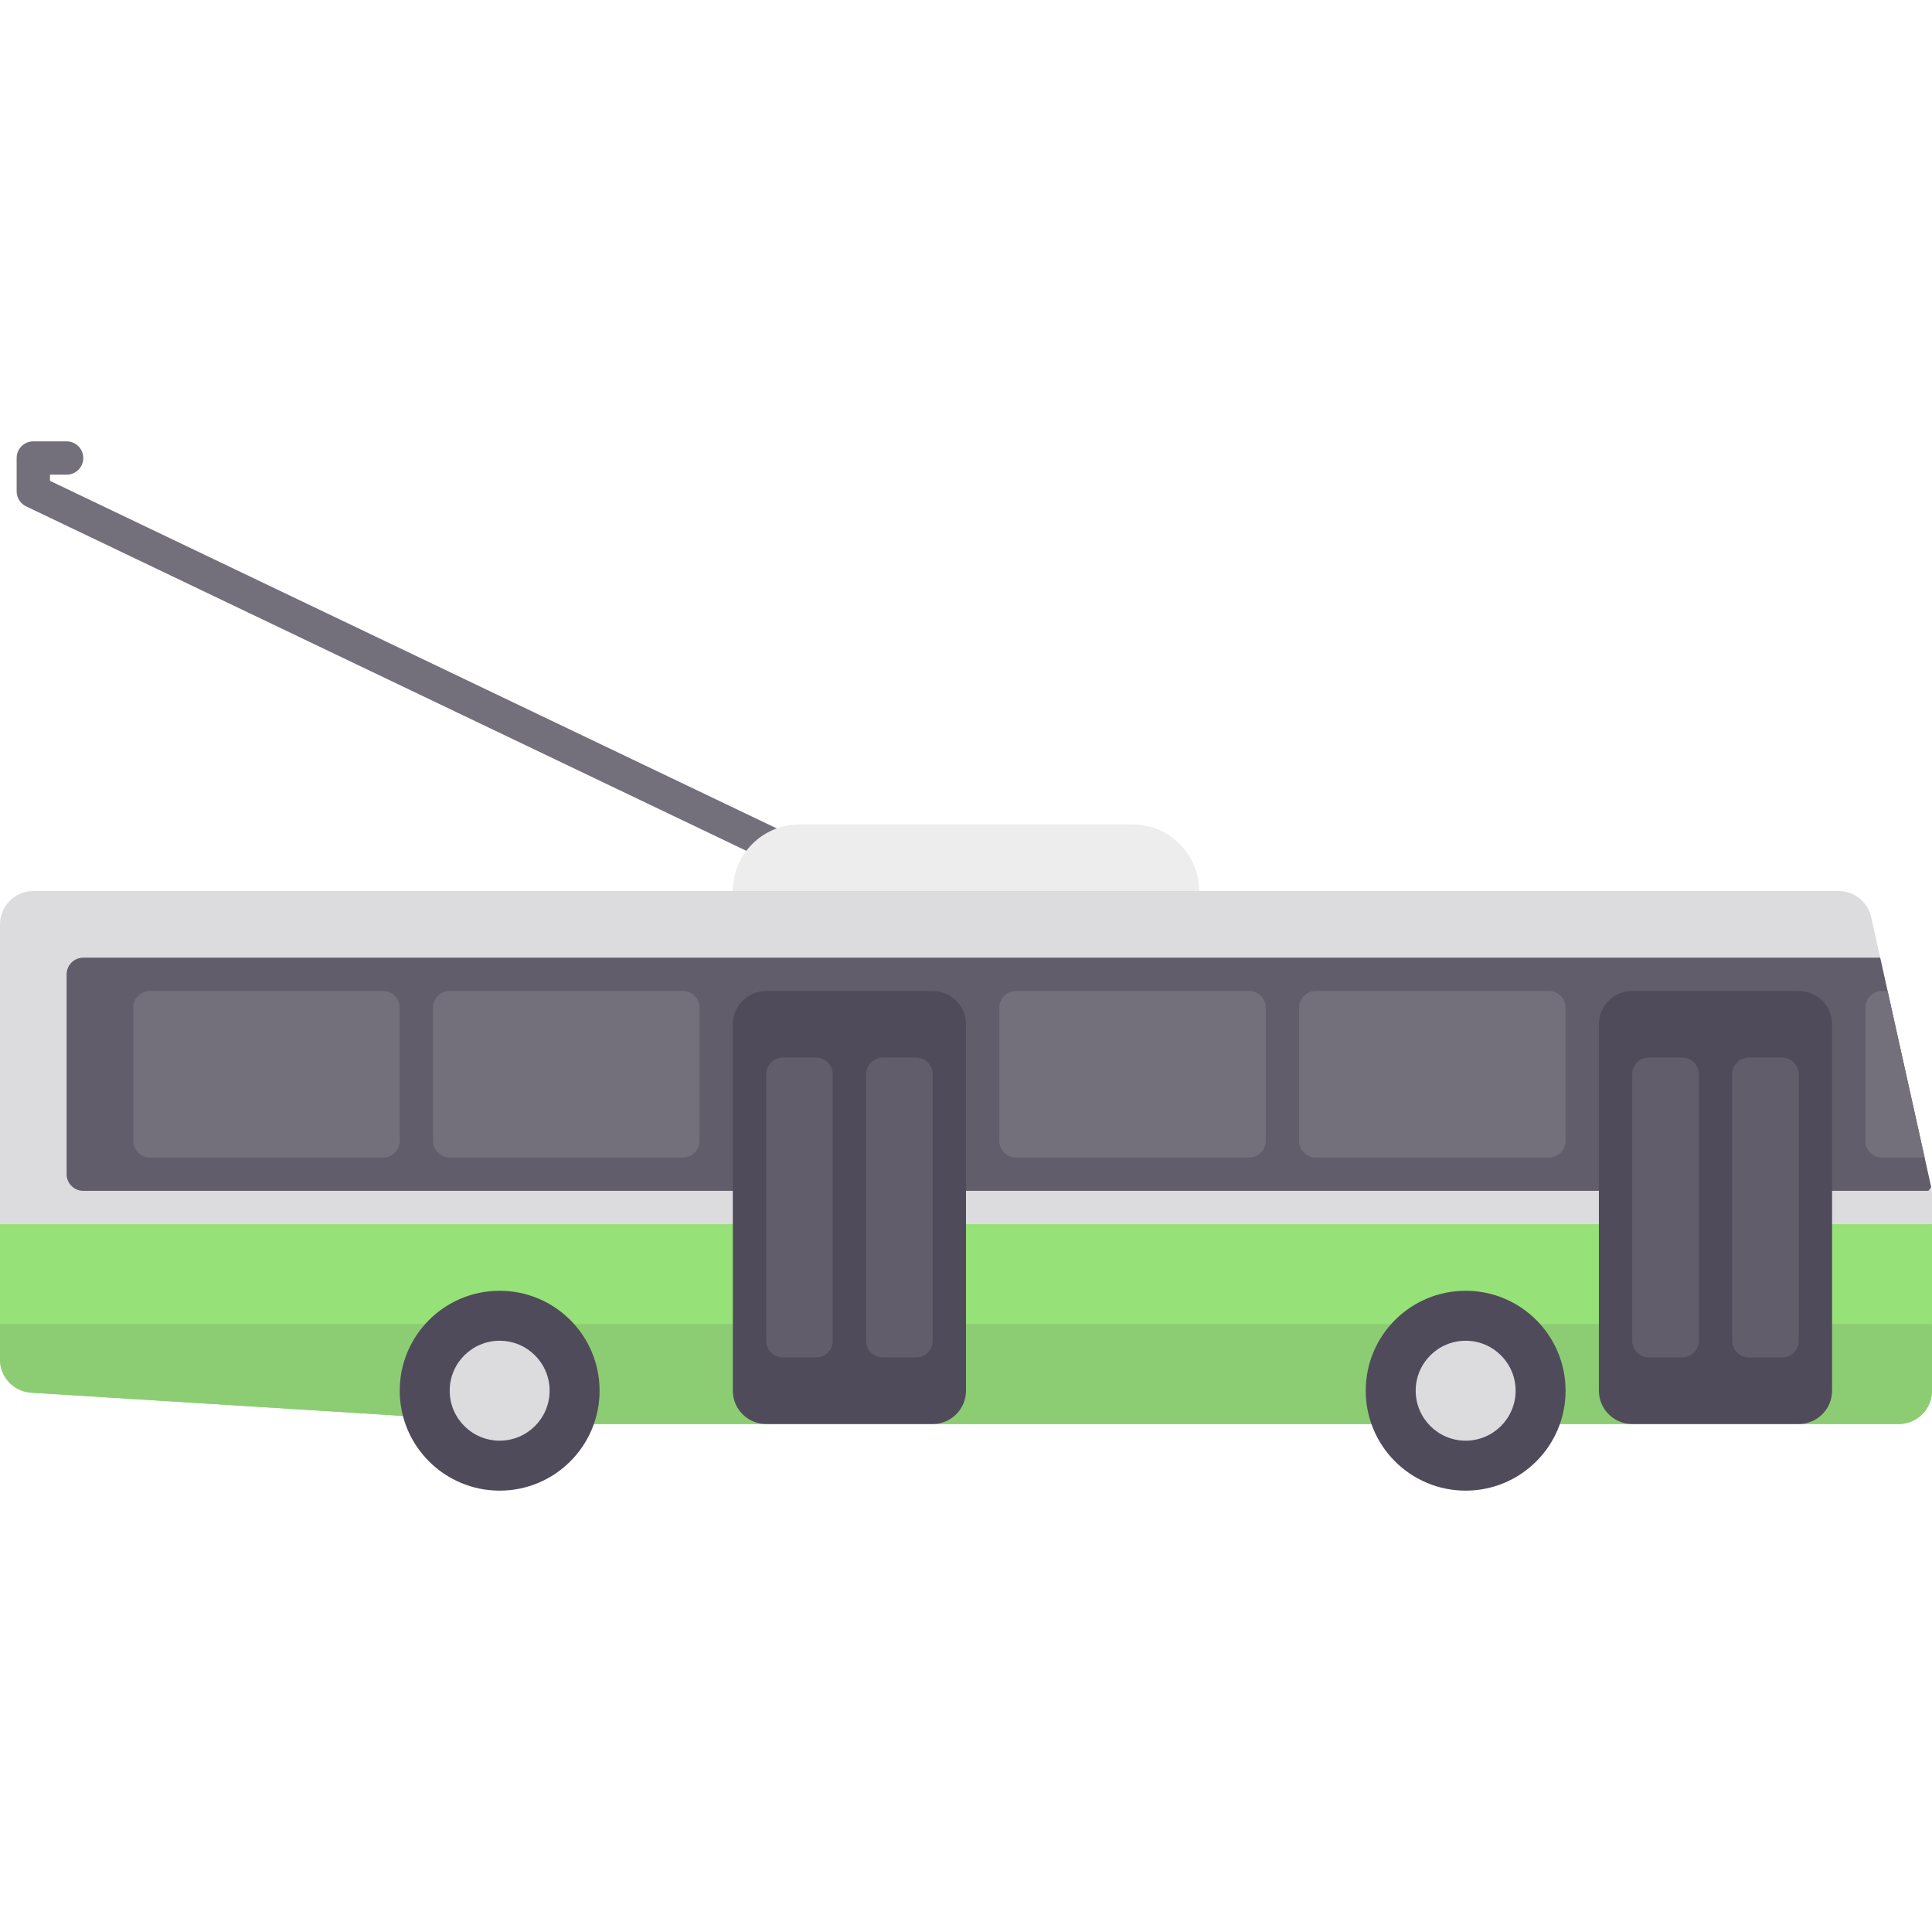
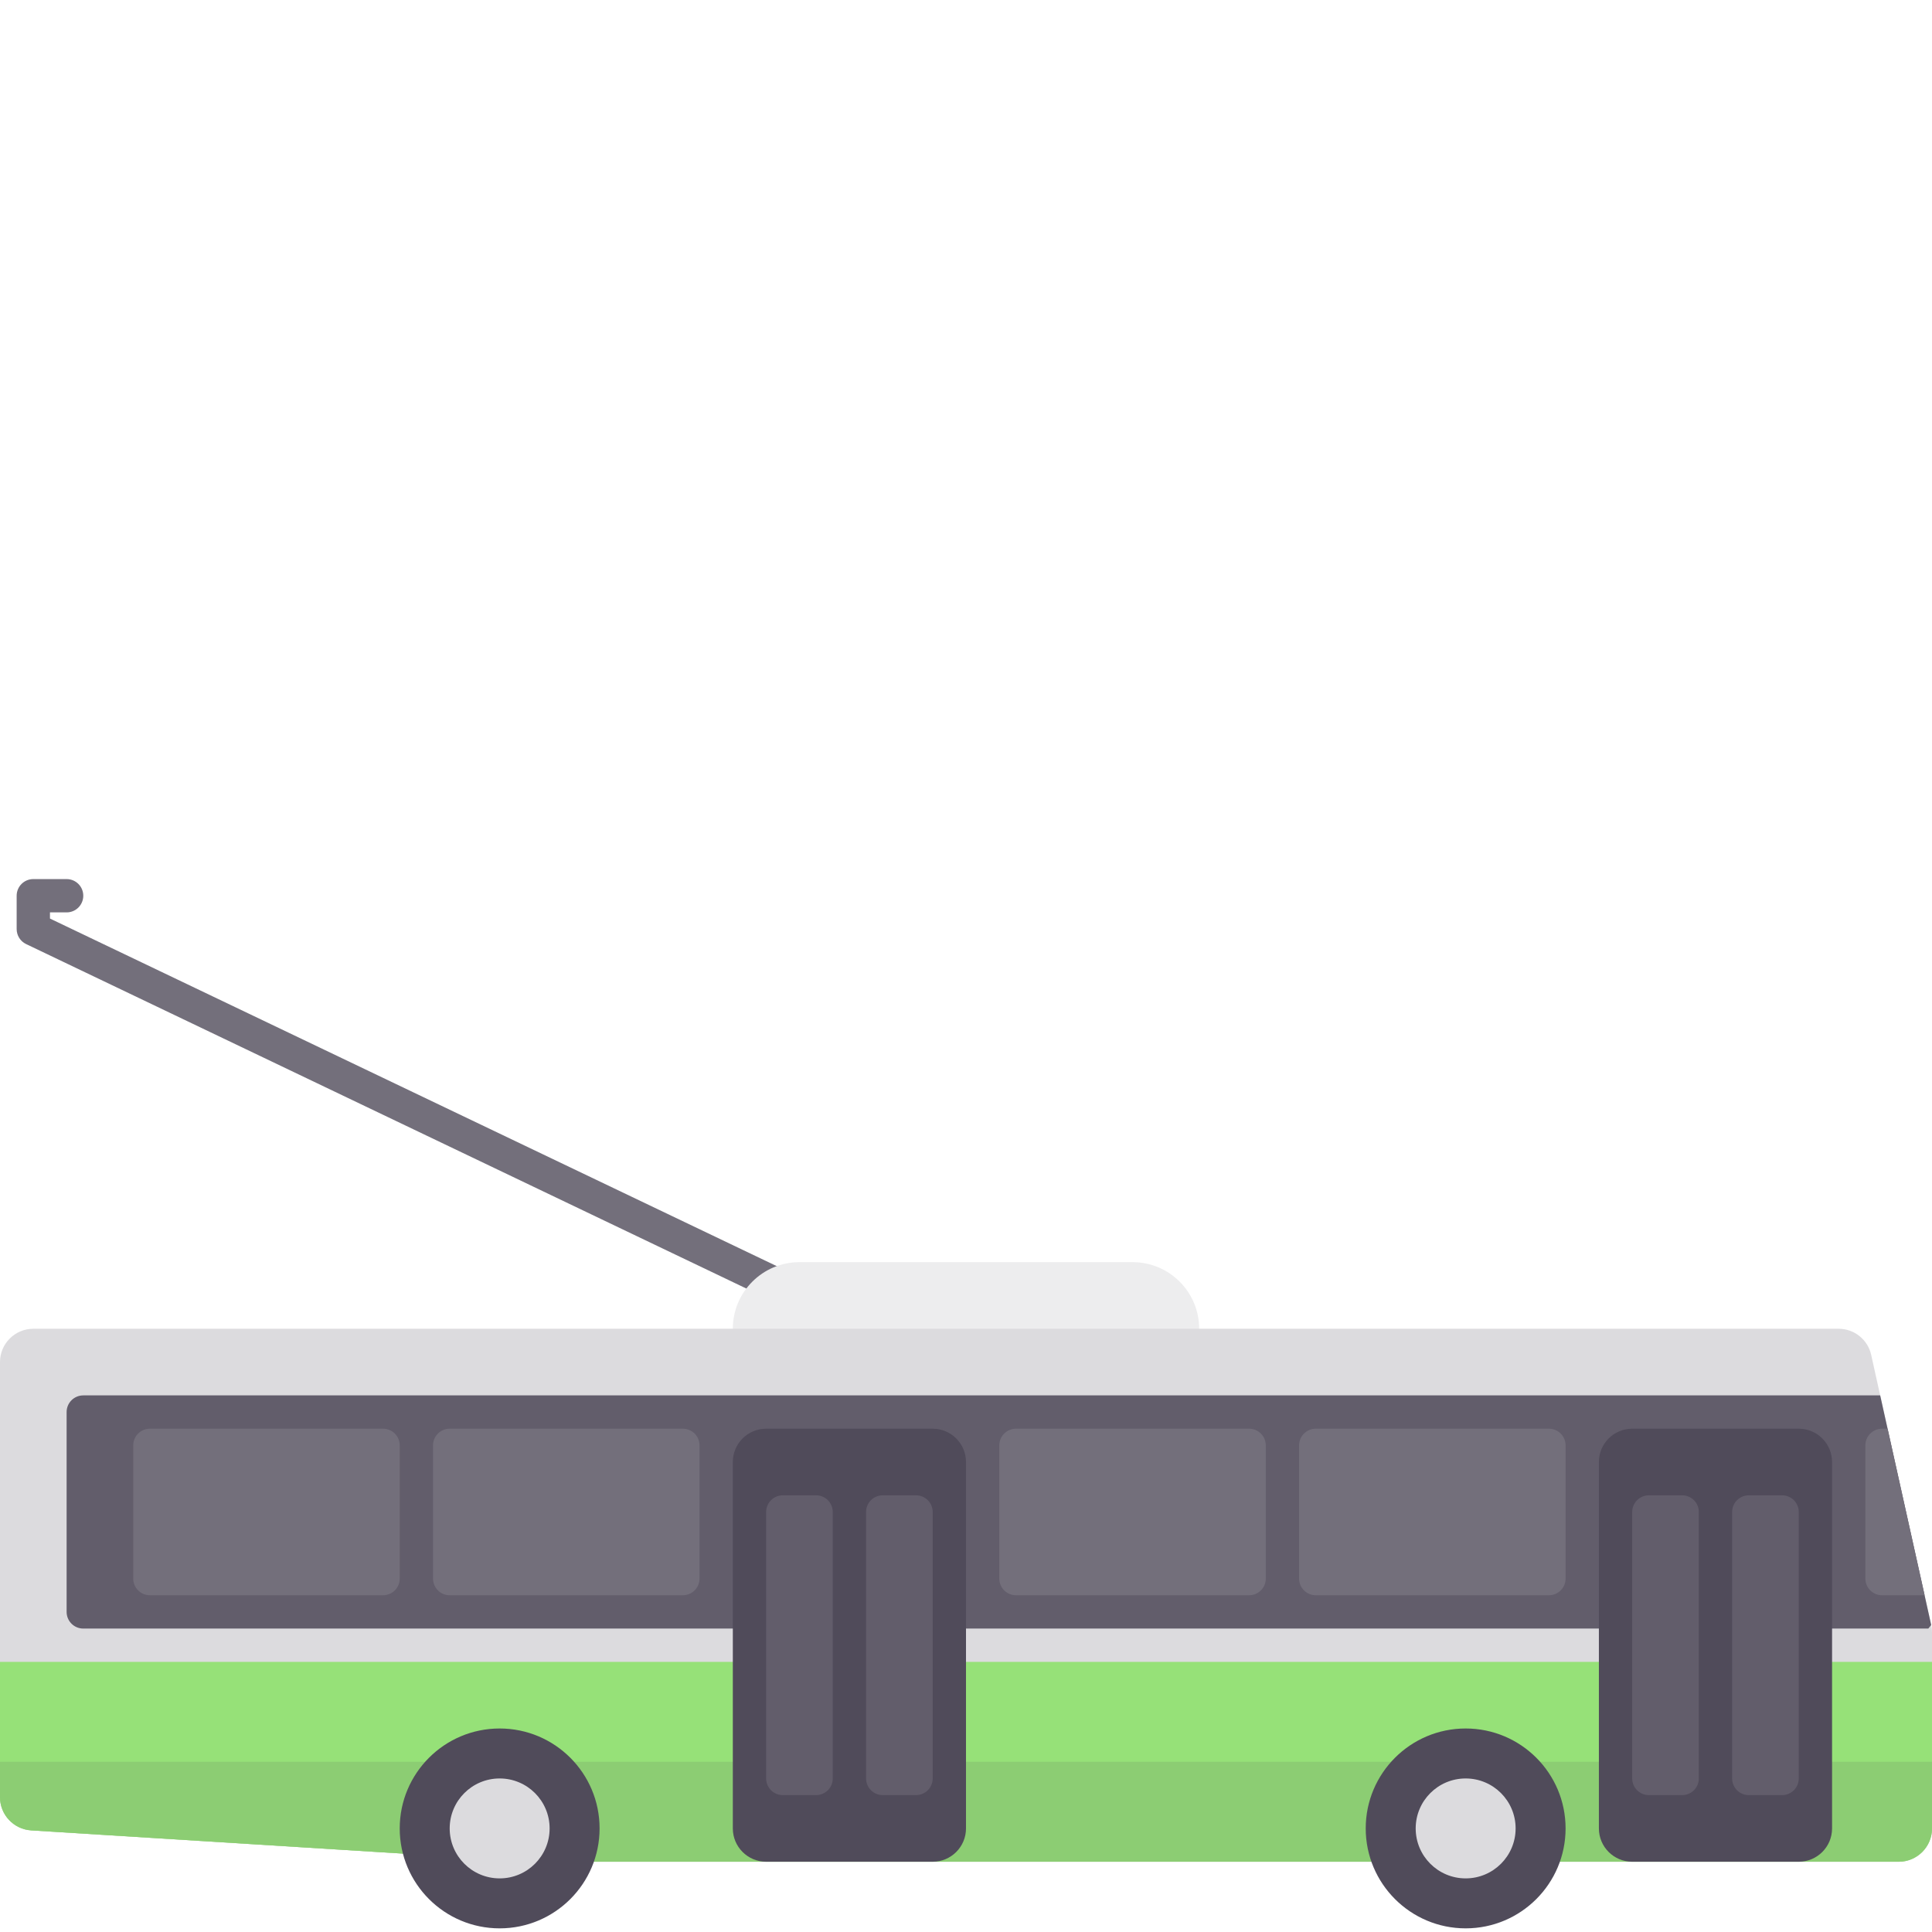
- <svg xmlns="http://www.w3.org/2000/svg" version="1.1" id="Layer_1" x="0px" y="0px" viewBox="0 0 512.001 512.001" style="enable-background:new 0 0 512.001 512.001;" xml:space="preserve">
+ <svg xmlns="http://www.w3.org/2000/svg" version="1.1" id="Layer_1" x="0px" y="0px" viewBox="0 -116 512.001 512.001" style="enable-background:new 0 0 512.001 512.001;" xml:space="preserve">
  <path style="fill:#736F7B;" d="M211.862,231.725c-0.638,0-1.293-0.138-1.906-0.431L6.922,134.19  c-1.534-0.733-2.508-2.284-2.508-3.982v-8.828c0-2.44,1.974-4.414,4.414-4.414h8.828c2.44,0,4.414,1.974,4.414,4.414  c0,2.44-1.974,4.414-4.414,4.414h-4.414v1.633l200.526,95.901c2.198,1.052,3.129,3.69,2.078,5.888  C215.086,230.798,213.508,231.725,211.862,231.725z" />
  <path style="fill:#EDEDEE;" d="M300.138,218.483h-88.276c-9.751,0-17.655,7.904-17.655,17.655v8.828h123.586v-8.828  C317.793,226.387,309.889,218.483,300.138,218.483z" />
  <path style="fill:#DCDBDE;" d="M8.828,236.138h478.436c4.138,0,7.72,2.873,8.618,6.912l15.908,71.586  c0.14,0.629,0.211,1.271,0.211,1.916v52c0,4.875-3.953,8.828-8.828,8.828H141.24L8.277,369.07C3.625,368.778,0,364.921,0,360.259  V244.966C0,240.091,3.953,236.138,8.828,236.138z" />
  <path style="fill:#96E178;" d="M0,324.414v35.844c0,4.662,3.625,8.52,8.277,8.81l132.963,8.311h361.932  c4.875,0,8.828-3.953,8.828-8.828v-44.138H0z" />
  <path style="fill:#625D6B;" d="M22.069,315.587h488.959c0.312-0.39,0.449-0.561,0.761-0.949l-13.521-60.844h-476.2  c-2.438,0-4.414,1.976-4.414,4.414v52.966C17.655,313.611,19.631,315.587,22.069,315.587z" />
  <path style="fill:#8CCD73;" d="M8.277,369.07l132.963,8.31h361.932c4.875,0,8.828-3.953,8.828-8.828v-17.655H0v9.362  C0,364.921,3.625,368.778,8.277,369.07z" />
  <circle style="fill:#504B5A;" cx="132.414" cy="368.552" r="26.483" />
  <circle style="fill:#DCDBDE;" cx="132.414" cy="368.552" r="13.241" />
  <circle style="fill:#504B5A;" cx="388.414" cy="368.552" r="26.483" />
  <circle style="fill:#DCDBDE;" cx="388.414" cy="368.552" r="13.241" />
  <g>
    <path style="fill:#504B5A;" d="M432.552,262.621h44.138c4.875,0,8.828,3.953,8.828,8.828v97.103c0,4.875-3.953,8.828-8.828,8.828   h-44.138c-4.875,0-8.828-3.953-8.828-8.828v-97.103C423.724,266.574,427.677,262.621,432.552,262.621z" />
    <path style="fill:#504B5A;" d="M203.034,262.621h44.138c4.875,0,8.828,3.953,8.828,8.828v97.103c0,4.875-3.953,8.828-8.828,8.828   h-44.138c-4.875,0-8.828-3.953-8.828-8.828v-97.103C194.207,266.574,198.159,262.621,203.034,262.621z" />
  </g>
  <g>
    <path style="fill:#625D6B;" d="M216.276,359.725h-8.828c-2.438,0-4.414-1.976-4.414-4.414V284.69c0-2.438,1.976-4.414,4.414-4.414   h8.828c2.438,0,4.414,1.976,4.414,4.414v70.621C220.69,357.748,218.713,359.725,216.276,359.725z" />
    <path style="fill:#625D6B;" d="M242.759,359.725h-8.828c-2.438,0-4.414-1.976-4.414-4.414V284.69c0-2.438,1.976-4.414,4.414-4.414   h8.828c2.438,0,4.414,1.976,4.414,4.414v70.621C247.172,357.748,245.196,359.725,242.759,359.725z" />
    <path style="fill:#625D6B;" d="M445.793,359.725h-8.828c-2.438,0-4.414-1.976-4.414-4.414V284.69c0-2.438,1.976-4.414,4.414-4.414   h8.828c2.438,0,4.414,1.976,4.414,4.414v70.621C450.207,357.748,448.231,359.725,445.793,359.725z" />
    <path style="fill:#625D6B;" d="M472.276,359.725h-8.828c-2.438,0-4.414-1.976-4.414-4.414V284.69c0-2.438,1.976-4.414,4.414-4.414   h8.828c2.438,0,4.414,1.976,4.414,4.414v70.621C476.69,357.748,474.713,359.725,472.276,359.725z" />
  </g>
  <g>
    <path style="fill:#736F7B;" d="M269.241,306.759h61.793c2.438,0,4.414-1.976,4.414-4.414v-35.31c0-2.438-1.976-4.414-4.414-4.414   h-61.793c-2.438,0-4.414,1.976-4.414,4.414v35.31C264.828,304.783,266.804,306.759,269.241,306.759z" />
    <path style="fill:#736F7B;" d="M119.172,306.759h61.793c2.438,0,4.414-1.976,4.414-4.414v-35.31c0-2.438-1.976-4.414-4.414-4.414   h-61.793c-2.438,0-4.414,1.976-4.414,4.414v35.31C114.759,304.783,116.735,306.759,119.172,306.759z" />
    <path style="fill:#736F7B;" d="M39.724,306.759h61.793c2.438,0,4.414-1.976,4.414-4.414v-35.31c0-2.438-1.976-4.414-4.414-4.414   H39.724c-2.438,0-4.414,1.976-4.414,4.414v35.31C35.31,304.783,37.287,306.759,39.724,306.759z" />
    <path style="fill:#736F7B;" d="M348.69,306.759h61.793c2.438,0,4.414-1.976,4.414-4.414v-35.31c0-2.438-1.976-4.414-4.414-4.414   H348.69c-2.438,0-4.414,1.976-4.414,4.414v35.31C344.276,304.783,346.252,306.759,348.69,306.759z" />
    <path style="fill:#736F7B;" d="M500.231,262.621h-1.472c-2.438,0-4.414,1.976-4.414,4.414v35.31c0,2.438,1.976,4.414,4.414,4.414   h11.281L500.231,262.621z" />
  </g>
  <g>
</g>
  <g>
</g>
  <g>
</g>
  <g>
</g>
  <g>
</g>
  <g>
</g>
  <g>
</g>
  <g>
</g>
  <g>
</g>
  <g>
</g>
  <g>
</g>
  <g>
</g>
  <g>
</g>
  <g>
</g>
  <g>
</g>
</svg>
